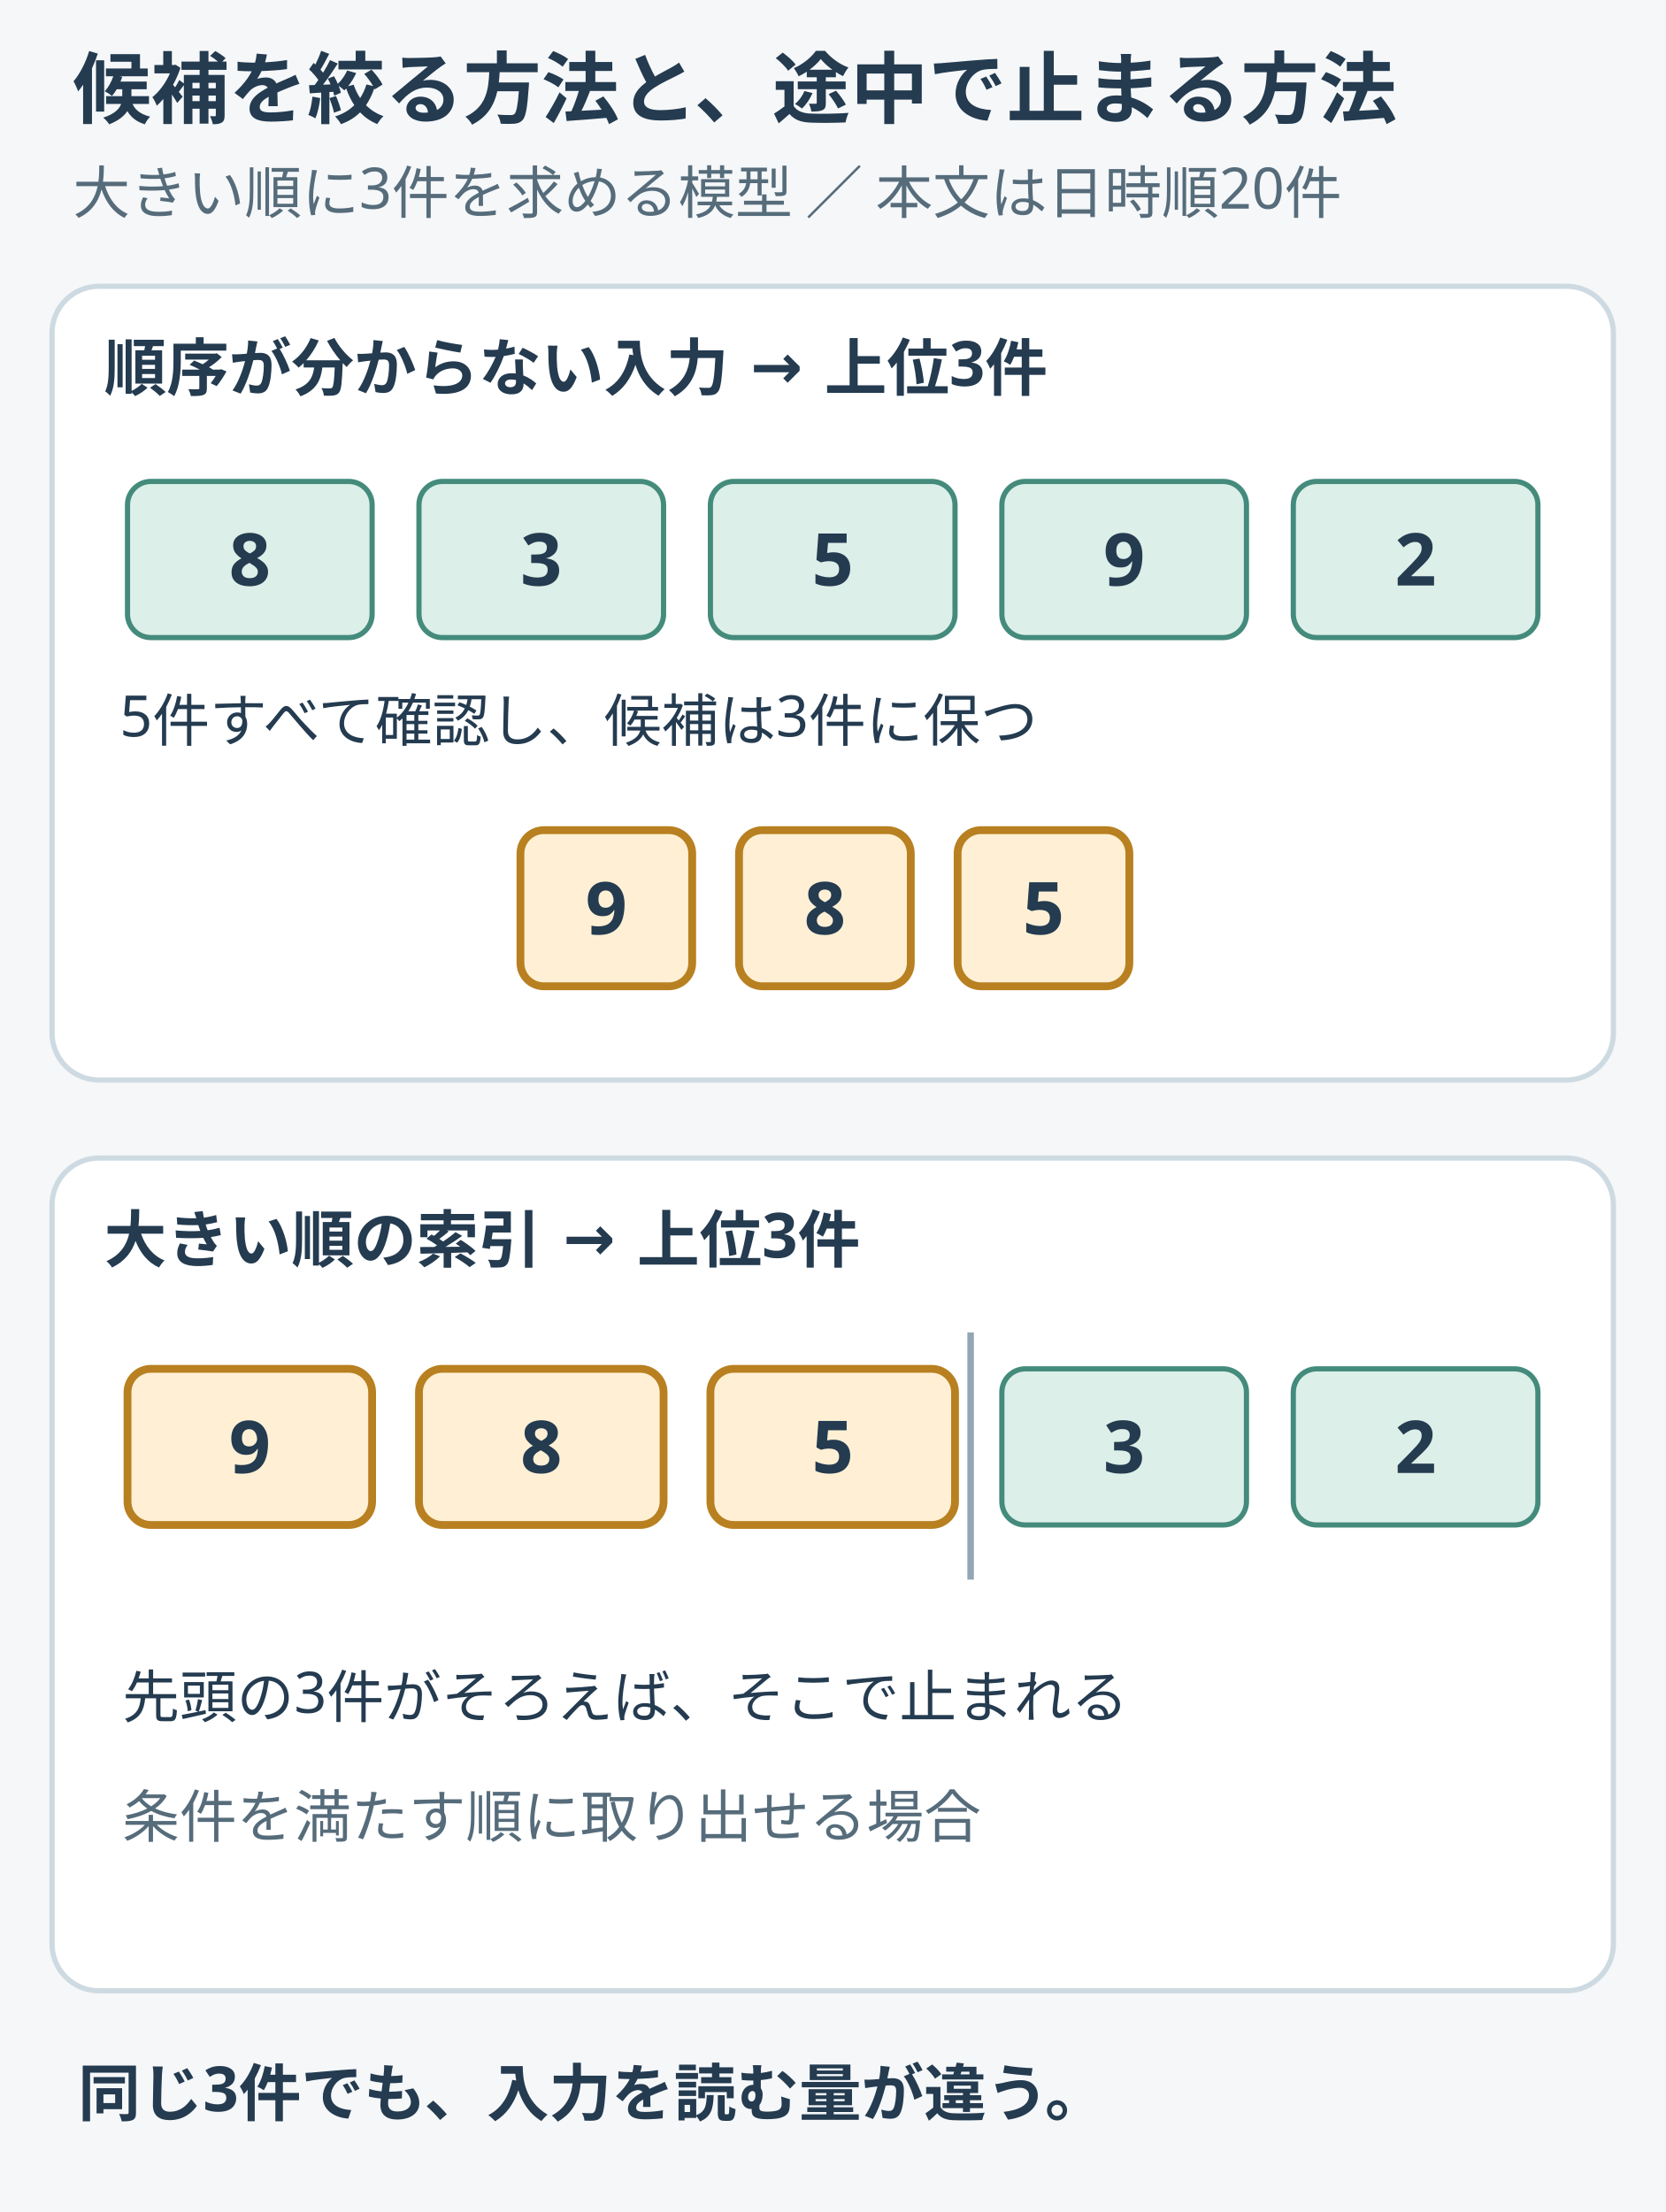
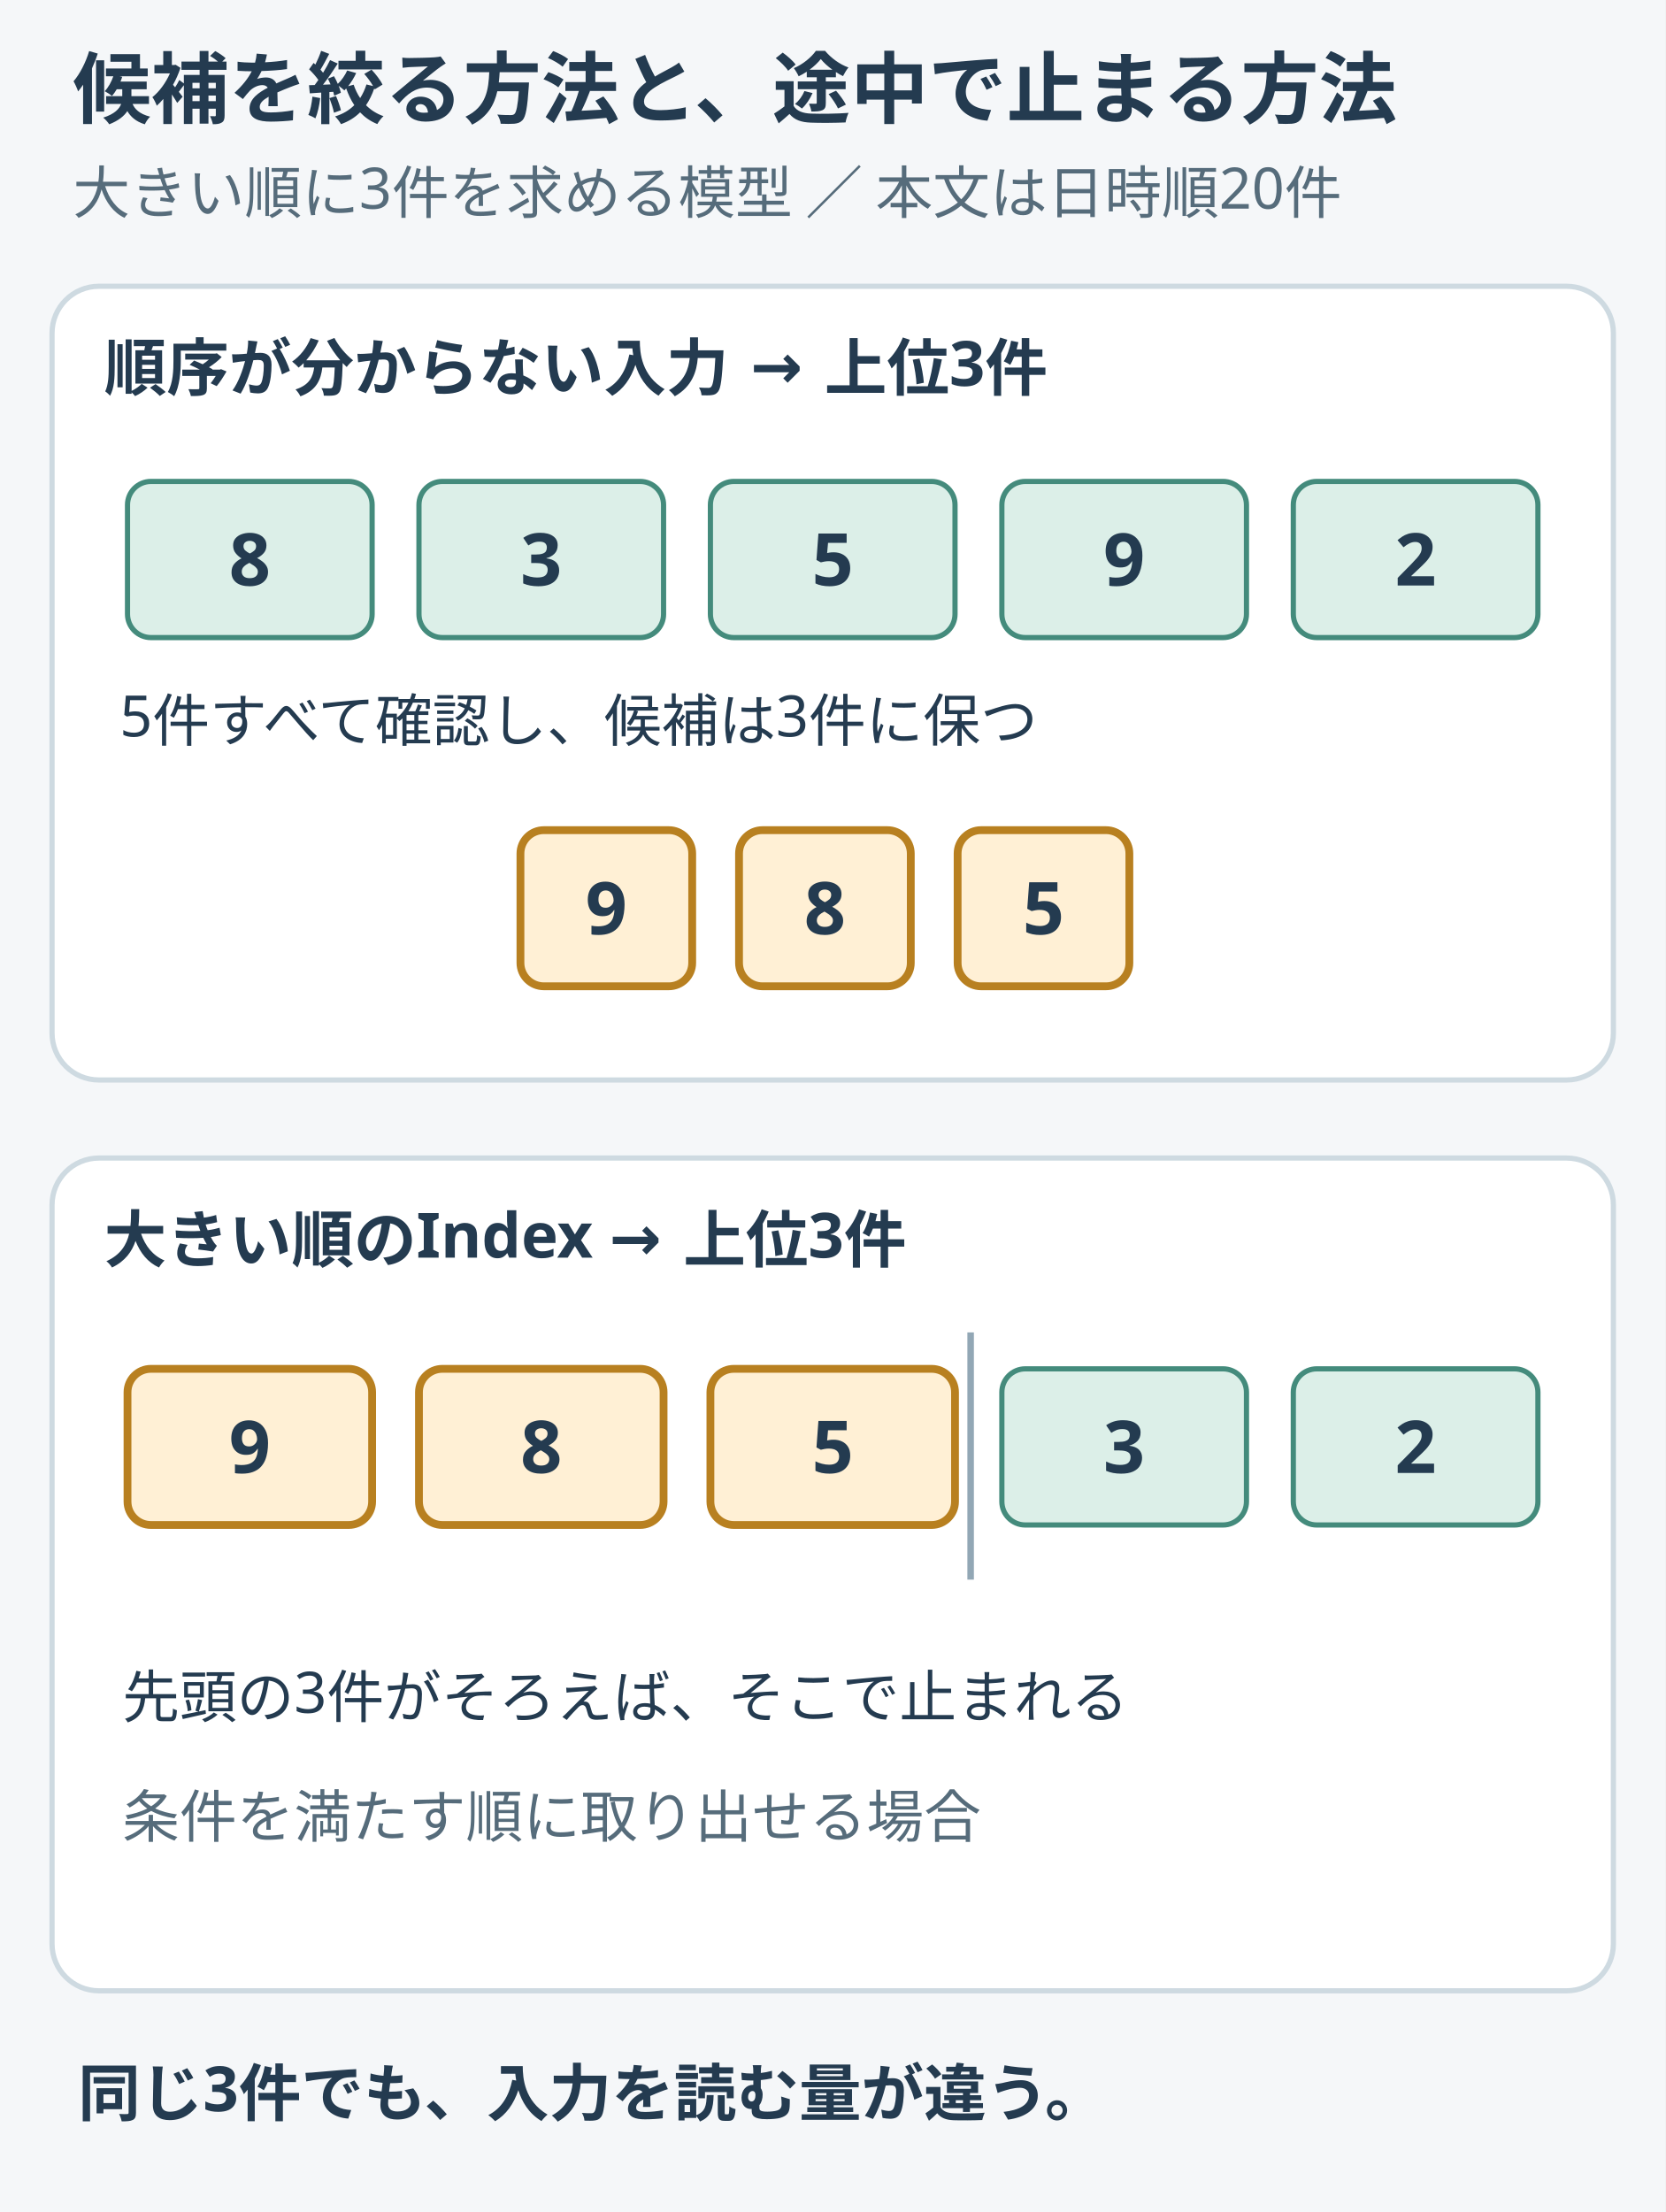
<svg xmlns="http://www.w3.org/2000/svg" width="640" height="850" viewBox="0 0 640 850" role="img" aria-labelledby="title description">
  <defs>
    <marker id="a" markerWidth="8" markerHeight="8" refX="7" refY="4" orient="auto">
      <path d="M0 0L8 4L0 8" fill="#277b74" />
    </marker>
  </defs>
  <style>
text{font-family:"Hiragino Sans","Noto Sans JP",sans-serif;font-size:24px;fill:#243b50} .title{font-size:30px;font-weight:700} .bold{font-weight:700} .small{font-size:22px} .muted{fill:#566c7b;font-size:22px} .value{font-size:28px;font-weight:700} .teal{fill:#176e65;font-weight:700} .orange{fill:#945e11;font-weight:700}
.panel{fill:#fff;stroke:#cedae1;stroke-width:2} .box{fill:#ecf2f8;stroke:#a7bdcc;stroke-width:2} .memory{fill:#eaf6f1;stroke:#6d9f94;stroke-width:2} .card{fill:#dcefe8;stroke:#448b7c;stroke-width:2} .hot{fill:#fff0d5;stroke:#b88020;stroke-width:3} .paper{fill:#fff;stroke:#b2c5cc;stroke-width:1.5} .ghost{fill:#f5f7f9;stroke:#b5c2cc;stroke-width:2;stroke-dasharray:6 5} .edge{fill:none;stroke:#92a7b5;stroke-width:2.5} .arrow{fill:none;stroke:#277b74;stroke-width:3;marker-end:url(#a)}
</style>
  <rect width="640" height="850" fill="#f5f7f9" />
  <text x="28" y="45" class="title" text-anchor="start">候補を絞る方法と、途中で止まる方法</text>
  <text x="28" y="82" class="muted" text-anchor="start">大きい順に3件を求める模型 ／ 本文は日時順20件</text>
  <g id="diagram">
    <rect x="20" y="110" width="600" height="305" rx="18" class="panel" />
    <text x="40" y="150" class="bold" text-anchor="start">順序が分からない入力 → 上位3件</text>
    <rect x="49" y="185" width="94" height="60" rx="9" class="card" />
    <text x="96.0" y="225.0" class="value" text-anchor="middle">8</text>
    <rect x="161" y="185" width="94" height="60" rx="9" class="card" />
    <text x="208.0" y="225.0" class="value" text-anchor="middle">3</text>
    <rect x="273" y="185" width="94" height="60" rx="9" class="card" />
    <text x="320.0" y="225.0" class="value" text-anchor="middle">5</text>
    <rect x="385" y="185" width="94" height="60" rx="9" class="card" />
    <text x="432.0" y="225.0" class="value" text-anchor="middle">9</text>
    <rect x="497" y="185" width="94" height="60" rx="9" class="card" />
    <text x="544.0" y="225.0" class="value" text-anchor="middle">2</text>
    <text x="46" y="283" class="small" text-anchor="start">5件すべて確認し、候補は3件に保つ</text>
    <rect x="200" y="319" width="66" height="60" rx="9" class="hot" />
    <text x="233.0" y="359.0" class="value" text-anchor="middle">9</text>
    <rect x="284" y="319" width="66" height="60" rx="9" class="hot" />
    <text x="317.0" y="359.0" class="value" text-anchor="middle">8</text>
    <rect x="368" y="319" width="66" height="60" rx="9" class="hot" />
    <text x="401.0" y="359.0" class="value" text-anchor="middle">5</text>
    <rect x="20" y="445" width="600" height="320" rx="18" class="panel" />
-     <text x="40" y="485" class="bold" text-anchor="start">大きい順の索引 → 上位3件</text>
+     <text x="40" y="485" class="bold" text-anchor="start">大きい順のIndex → 上位3件</text>
    <rect x="49" y="526" width="94" height="60" rx="9" class="hot" />
    <text x="96.0" y="566.0" class="value" text-anchor="middle">9</text>
    <rect x="161" y="526" width="94" height="60" rx="9" class="hot" />
    <text x="208.0" y="566.0" class="value" text-anchor="middle">8</text>
    <rect x="273" y="526" width="94" height="60" rx="9" class="hot" />
    <text x="320.0" y="566.0" class="value" text-anchor="middle">5</text>
    <rect x="385" y="526" width="94" height="60" rx="9" class="card" />
    <text x="432.0" y="566.0" class="value" text-anchor="middle">3</text>
    <rect x="497" y="526" width="94" height="60" rx="9" class="card" />
    <text x="544.0" y="566.0" class="value" text-anchor="middle">2</text>
    <path d="M373 512 L373 607" class="edge" />
    <text x="47" y="660" class="small" text-anchor="start">先頭の3件がそろえば、そこで止まれる</text>
    <text x="47" y="706" class="muted" text-anchor="start">条件を満たす順に取り出せる場合</text>
    <text x="30" y="813" class="bold" text-anchor="start">同じ3件でも、入力を読む量が違う。</text>
  </g>
</svg>
